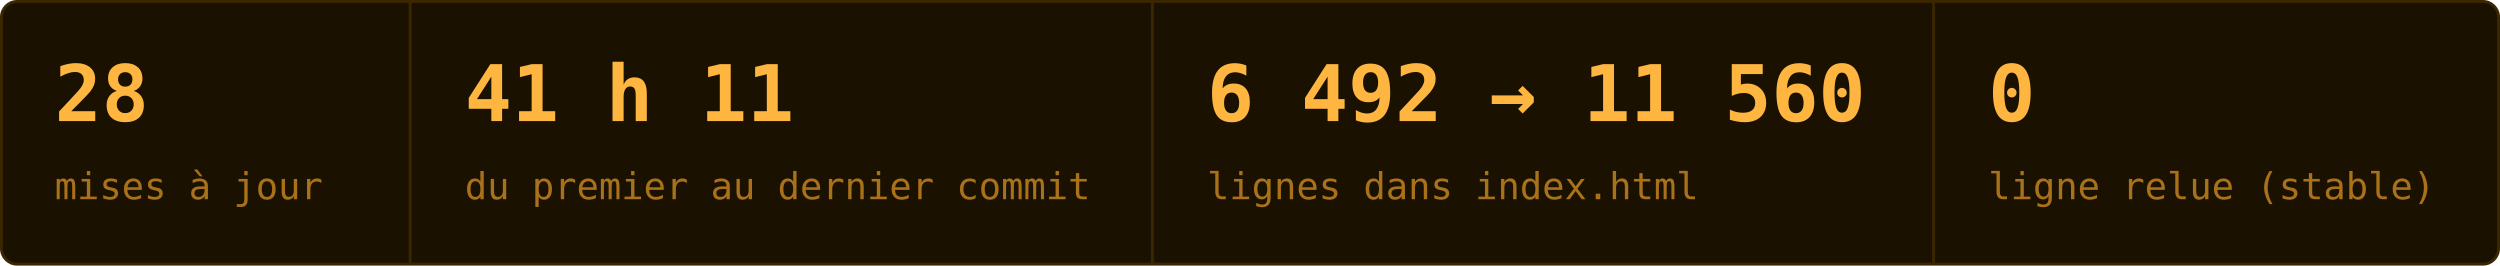
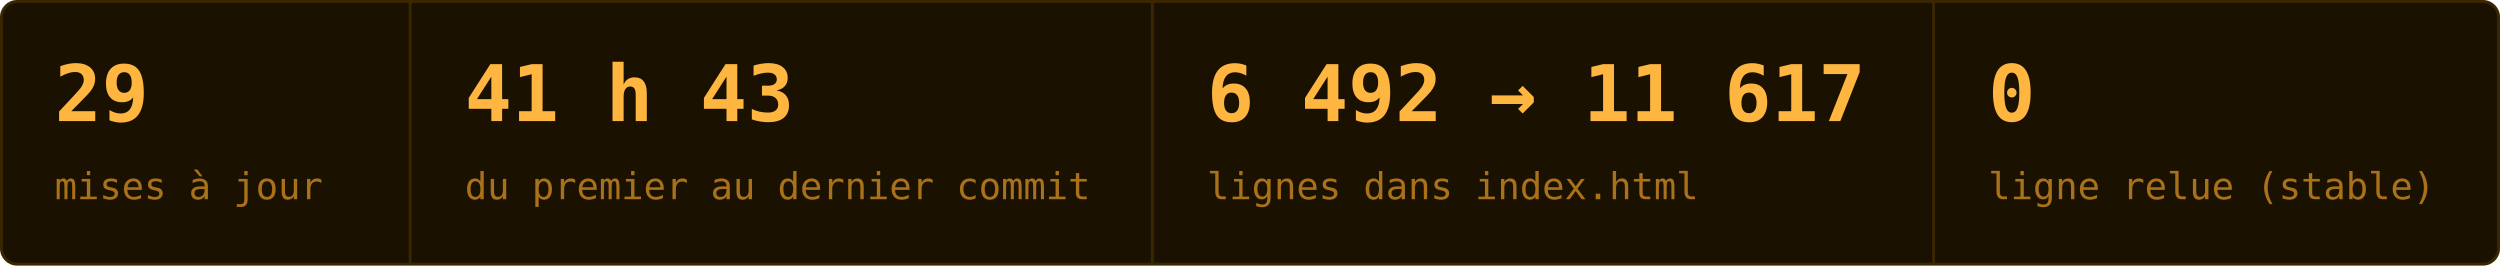
- <svg xmlns="http://www.w3.org/2000/svg" width="1280" height="136" viewBox="0 0 1280 136" role="img" aria-label="En chiffres : 28 mises à jour, 41 h 11 du premier au dernier commit, 6 492 → 11 560 lignes dans index.html, 0 ligne relue (stable)">
+ <svg xmlns="http://www.w3.org/2000/svg" width="1280" height="136" viewBox="0 0 1280 136" role="img" aria-label="En chiffres : 29 mises à jour, 41 h 43 du premier au dernier commit, 6 492 → 11 617 lignes dans index.html, 0 ligne relue (stable)">
  <rect x=".75" y=".75" width="1278.5" height="134.5" rx="8" fill="#1a1100" stroke="#3a2700" stroke-width="1.5" />
-   <text x="28.0" y="62" font-family="'JetBrains Mono', 'Cascadia Mono', Consolas, Menlo, 'DejaVu Sans Mono', monospace" font-size="40" font-weight="700" fill="#ffb641">28</text>
+   <text x="28.0" y="62" font-family="'JetBrains Mono', 'Cascadia Mono', Consolas, Menlo, 'DejaVu Sans Mono', monospace" font-size="40" font-weight="700" fill="#ffb641">29</text>
  <text x="28.0" y="102" font-family="'JetBrains Mono', 'Cascadia Mono', Consolas, Menlo, 'DejaVu Sans Mono', monospace" font-size="19" fill="#a8711a">mises à jour</text>
  <line x1="210.0" y1="1" x2="210.0" y2="135" stroke="#3a2700" stroke-width="1.5" />
-   <text x="238.0" y="62" font-family="'JetBrains Mono', 'Cascadia Mono', Consolas, Menlo, 'DejaVu Sans Mono', monospace" font-size="40" font-weight="700" fill="#ffb641">41 h 11</text>
+   <text x="238.0" y="62" font-family="'JetBrains Mono', 'Cascadia Mono', Consolas, Menlo, 'DejaVu Sans Mono', monospace" font-size="40" font-weight="700" fill="#ffb641">41 h 43</text>
  <text x="238.0" y="102" font-family="'JetBrains Mono', 'Cascadia Mono', Consolas, Menlo, 'DejaVu Sans Mono', monospace" font-size="19" fill="#a8711a">du premier au dernier commit</text>
  <line x1="590.0" y1="1" x2="590.0" y2="135" stroke="#3a2700" stroke-width="1.5" />
-   <text x="618.0" y="62" font-family="'JetBrains Mono', 'Cascadia Mono', Consolas, Menlo, 'DejaVu Sans Mono', monospace" font-size="40" font-weight="700" fill="#ffb641">6 492 → 11 560</text>
+   <text x="618.0" y="62" font-family="'JetBrains Mono', 'Cascadia Mono', Consolas, Menlo, 'DejaVu Sans Mono', monospace" font-size="40" font-weight="700" fill="#ffb641">6 492 → 11 617</text>
  <text x="618.0" y="102" font-family="'JetBrains Mono', 'Cascadia Mono', Consolas, Menlo, 'DejaVu Sans Mono', monospace" font-size="19" fill="#a8711a">lignes dans index.html</text>
  <line x1="990.0" y1="1" x2="990.0" y2="135" stroke="#3a2700" stroke-width="1.5" />
  <text x="1018.0" y="62" font-family="'JetBrains Mono', 'Cascadia Mono', Consolas, Menlo, 'DejaVu Sans Mono', monospace" font-size="40" font-weight="700" fill="#ffb641">0</text>
  <text x="1018.0" y="102" font-family="'JetBrains Mono', 'Cascadia Mono', Consolas, Menlo, 'DejaVu Sans Mono', monospace" font-size="19" fill="#a8711a">ligne relue (stable)</text>
</svg>
